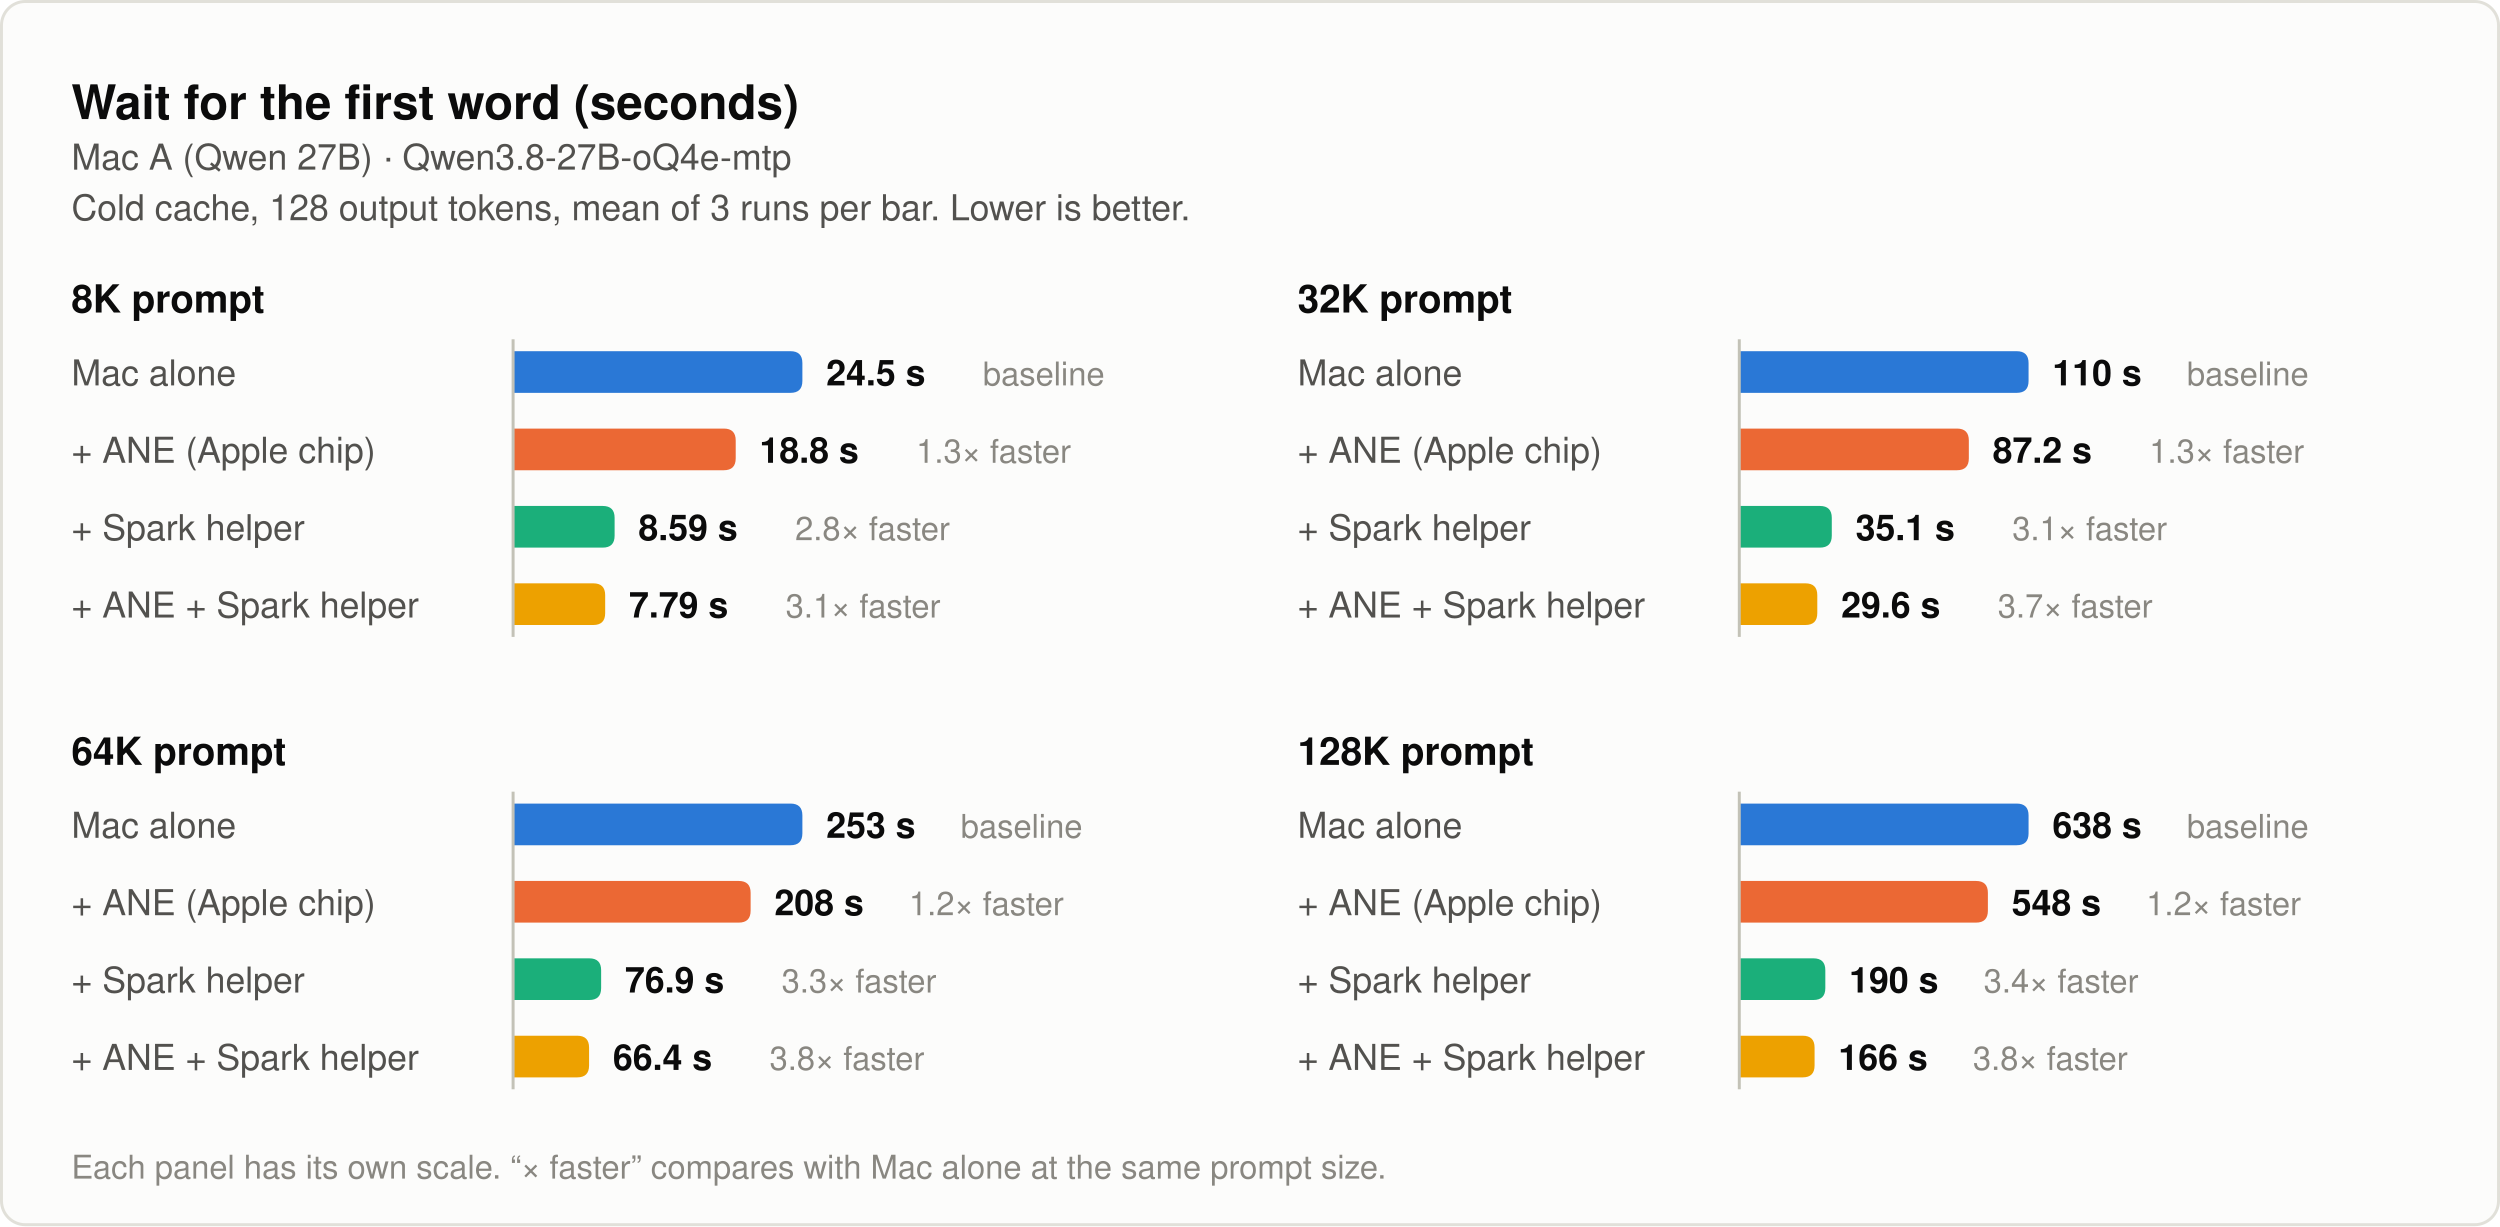
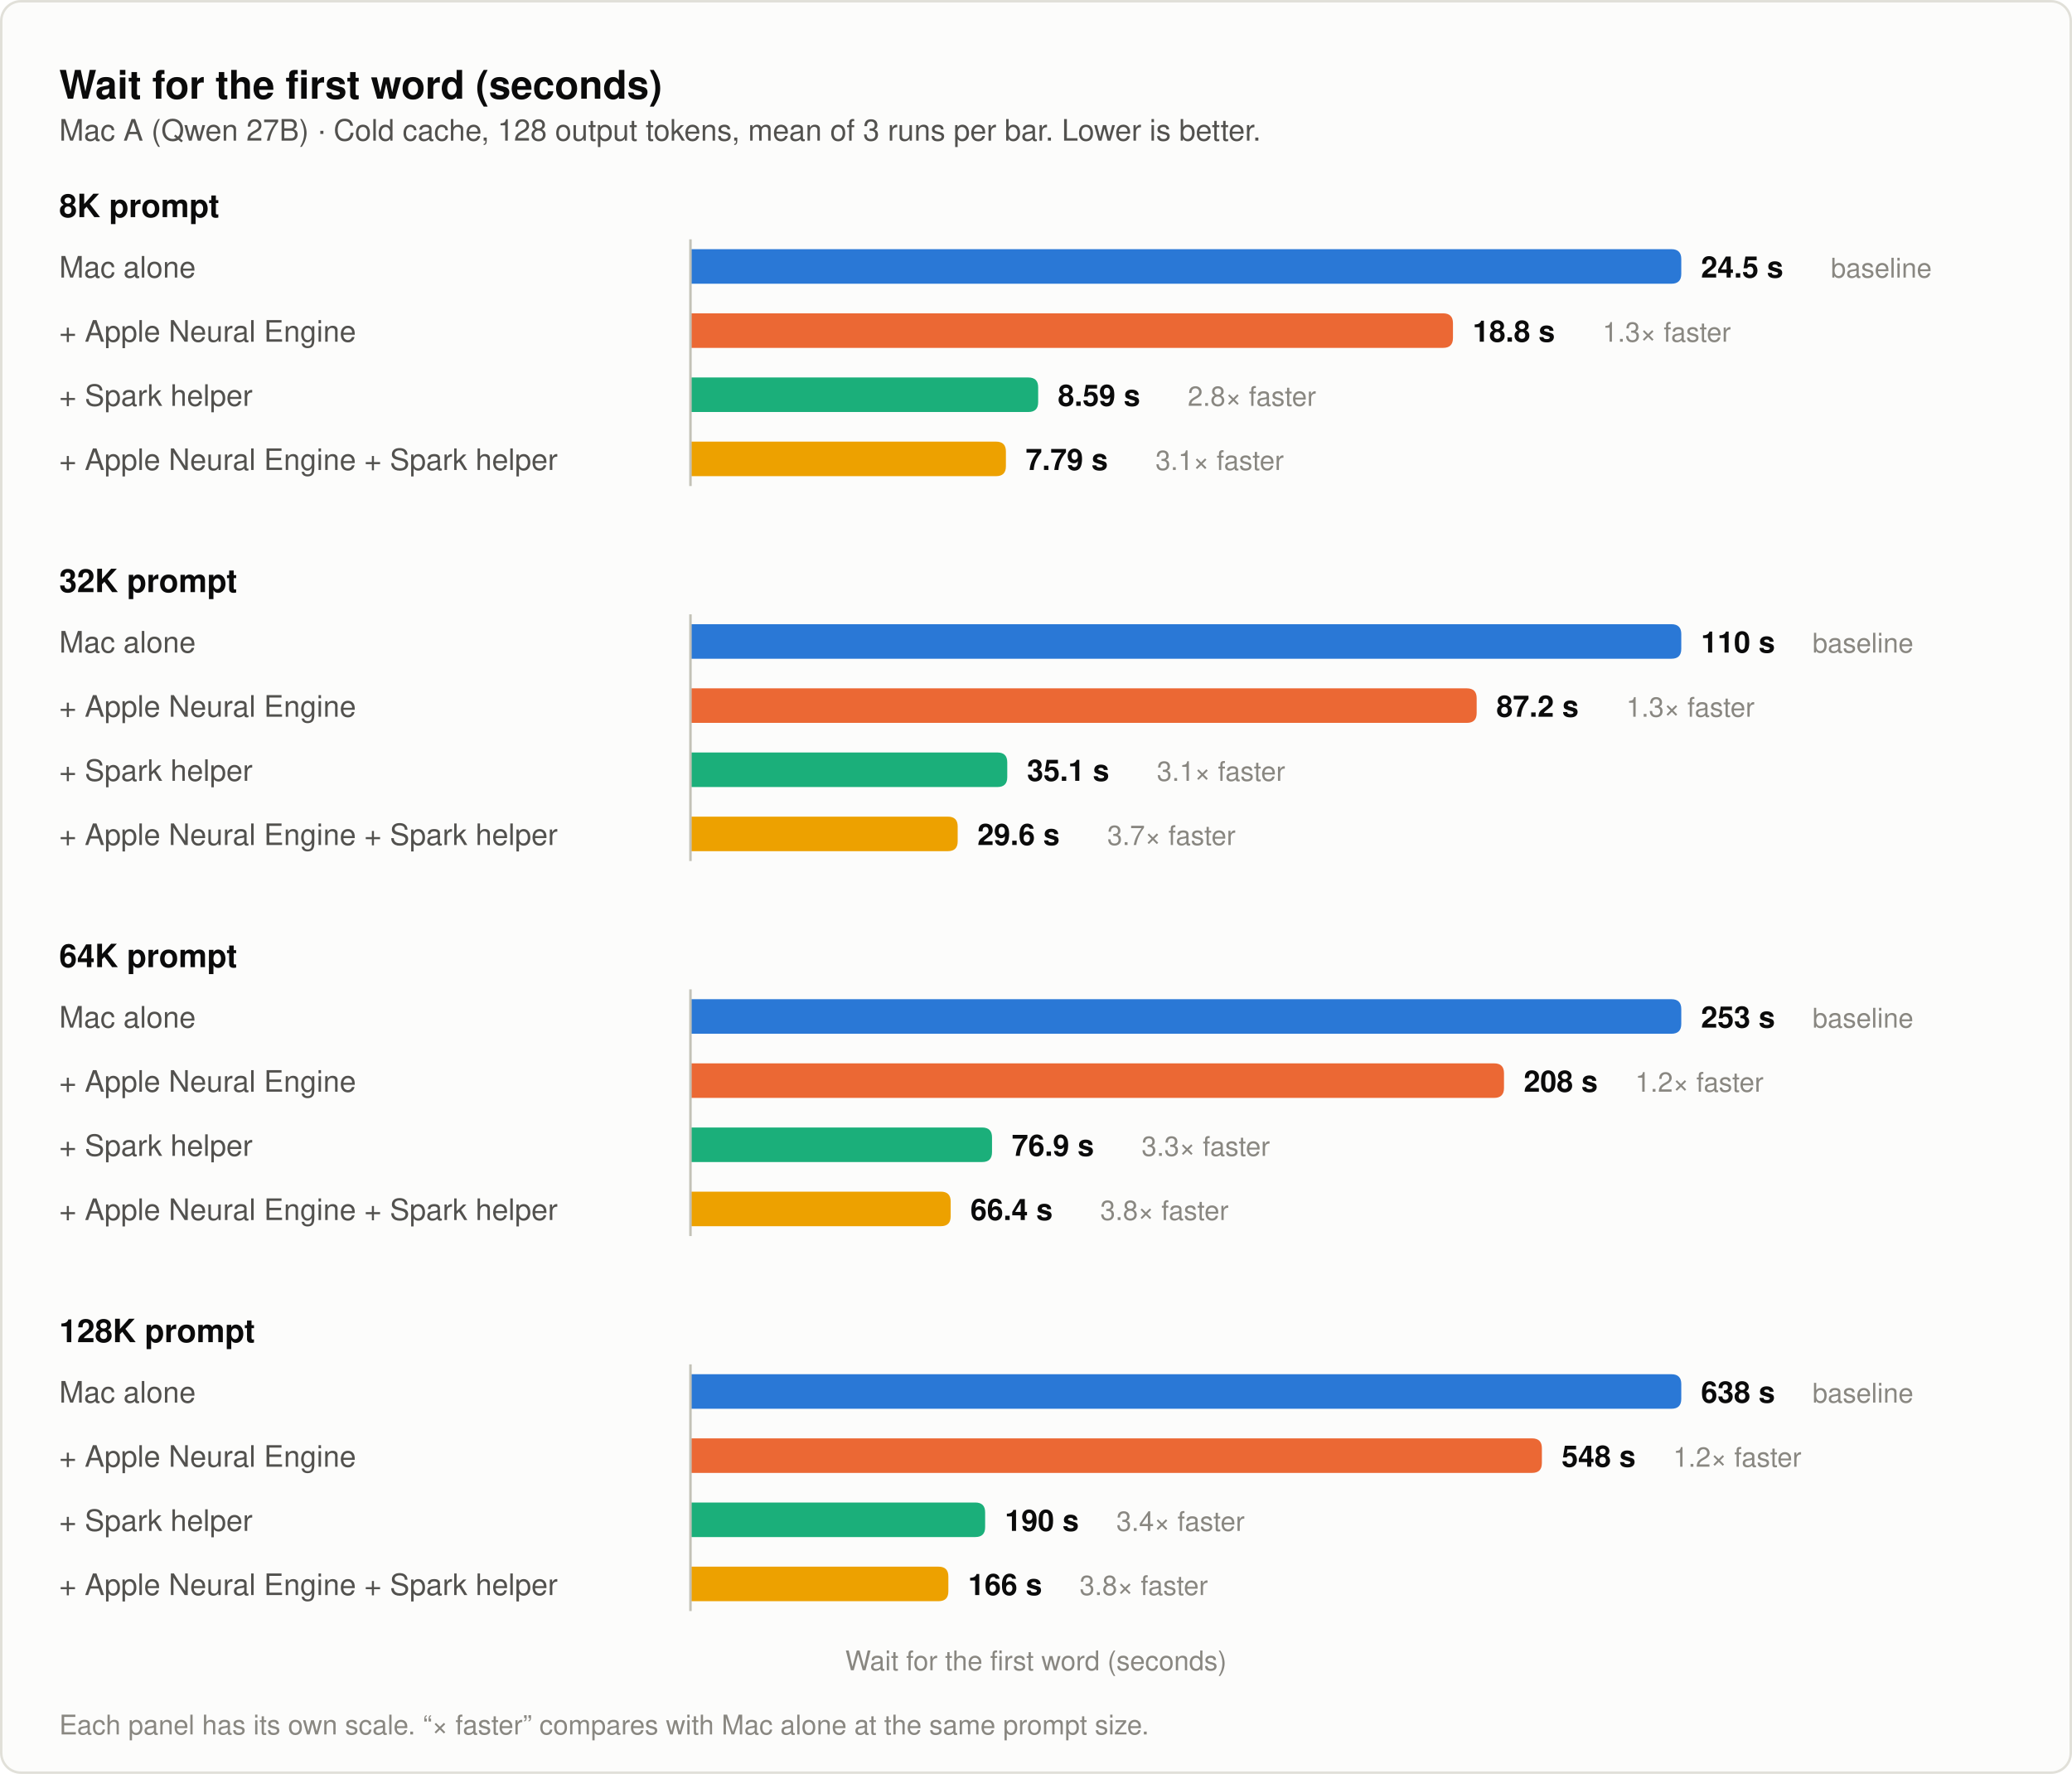
- <svg xmlns="http://www.w3.org/2000/svg" width="840" height="412" viewBox="0 0 840 412" role="img" aria-label="Wait for the first word (seconds) Mac A (Qwen 27B) · Qwen3.8-27B-oQ4e-mtp Cold cache, 128 output tokens, mean of 3 runs per bar. Lower is better." font-family="system-ui, -apple-system, 'Segoe UI', Helvetica, Arial, sans-serif">
-   <rect x="0.5" y="0.5" width="839" height="411" fill="#fcfcfb" rx="8" stroke="#e1e0d9" stroke-width="1" />
+ <svg xmlns="http://www.w3.org/2000/svg" width="840" height="719" viewBox="0 0 840 719" role="img" aria-label="Wait for the first word (seconds) Mac A (Qwen 27B) · Cold cache, 128 output tokens, mean of 3 runs per bar. Lower is better." font-family="system-ui, -apple-system, 'Segoe UI', Helvetica, Arial, sans-serif">
+   <rect x="0.5" y="0.5" width="839" height="718" fill="#fcfcfb" rx="8" stroke="#e1e0d9" stroke-width="1" />
  <text x="24" y="40" font-size="16" fill="#0b0b0b" font-weight="600">Wait for the first word (seconds)</text>
-   <text x="24" y="57" font-size="12" fill="#52514e">Mac A (Qwen 27B) · Qwen3.8-27B-oQ4e-mtp</text>
-   <text x="24" y="74" font-size="12" fill="#52514e">Cold cache, 128 output tokens, mean of 3 runs per bar. Lower is better.</text>
-   <text x="24" y="105" font-size="13" fill="#0b0b0b" font-weight="600">8K prompt</text>
-   <text x="24" y="129.5" font-size="12" fill="#52514e">Mac alone</text>
-   <path d="M172.4,118 H265.6 Q269.6,118 269.6,122 V128 Q269.6,132 265.6,132 H172.4 Z" fill="#2a78d6" />
-   <text x="277.6" y="129.5" font-size="12" fill="#0b0b0b" font-weight="600">24.5 s</text>
-   <text x="330.24" y="129.5" font-size="11" fill="#898781">baseline</text>
-   <text x="24" y="155.5" font-size="12" fill="#52514e">+ ANE (Apple chip)</text>
-   <path d="M172.4,144 H243.2 Q247.2,144 247.2,148 V154 Q247.2,158 243.2,158 H172.4 Z" fill="#eb6834" />
-   <text x="255.2" y="155.5" font-size="12" fill="#0b0b0b" font-weight="600">18.8 s</text>
-   <text x="307.84" y="155.5" font-size="11" fill="#898781">1.3× faster</text>
-   <text x="24" y="181.5" font-size="12" fill="#52514e">+ Spark helper</text>
-   <path d="M172.4,170 H202.51 Q206.51,170 206.51,174 V180 Q206.51,184 202.51,184 H172.4 Z" fill="#1baf7a" />
-   <text x="214.51" y="181.5" font-size="12" fill="#0b0b0b" font-weight="600">8.59 s</text>
-   <text x="267.15" y="181.5" font-size="11" fill="#898781">2.8× faster</text>
-   <text x="24" y="207.5" font-size="12" fill="#52514e">+ ANE + Spark helper</text>
-   <path d="M172.4,196 H199.34 Q203.34,196 203.34,200 V206 Q203.34,210 199.34,210 H172.4 Z" fill="#eda100" />
-   <text x="211.34" y="207.5" font-size="12" fill="#0b0b0b" font-weight="600">7.79 s</text>
-   <text x="263.98" y="207.5" font-size="11" fill="#898781">3.1× faster</text>
-   <line x1="172.4" y1="114" x2="172.4" y2="214" stroke="#c3c2b7" stroke-width="1" />
-   <text x="436" y="105" font-size="13" fill="#0b0b0b" font-weight="600">32K prompt</text>
-   <text x="436" y="129.5" font-size="12" fill="#52514e">Mac alone</text>
-   <path d="M584.4,118 H677.6 Q681.6,118 681.6,122 V128 Q681.6,132 677.6,132 H584.4 Z" fill="#2a78d6" />
-   <text x="689.6" y="129.5" font-size="12" fill="#0b0b0b" font-weight="600">110 s</text>
-   <text x="734.8" y="129.5" font-size="11" fill="#898781">baseline</text>
-   <text x="436" y="155.5" font-size="12" fill="#52514e">+ ANE (Apple chip)</text>
-   <path d="M584.4,144 H657.53 Q661.53,144 661.53,148 V154 Q661.53,158 657.53,158 H584.4 Z" fill="#eb6834" />
-   <text x="669.53" y="155.5" font-size="12" fill="#0b0b0b" font-weight="600">87.2 s</text>
-   <text x="722.17" y="155.5" font-size="11" fill="#898781">1.3× faster</text>
-   <text x="436" y="181.5" font-size="12" fill="#52514e">+ Spark helper</text>
-   <path d="M584.4,170 H611.48 Q615.48,170 615.48,174 V180 Q615.48,184 611.48,184 H584.4 Z" fill="#1baf7a" />
-   <text x="623.48" y="181.5" font-size="12" fill="#0b0b0b" font-weight="600">35.1 s</text>
-   <text x="676.12" y="181.5" font-size="11" fill="#898781">3.1× faster</text>
-   <text x="436" y="207.5" font-size="12" fill="#52514e">+ ANE + Spark helper</text>
-   <path d="M584.4,196 H606.61 Q610.61,196 610.61,200 V206 Q610.61,210 606.61,210 H584.4 Z" fill="#eda100" />
-   <text x="618.61" y="207.5" font-size="12" fill="#0b0b0b" font-weight="600">29.6 s</text>
-   <text x="671.25" y="207.5" font-size="11" fill="#898781">3.7× faster</text>
-   <line x1="584.4" y1="114" x2="584.4" y2="214" stroke="#c3c2b7" stroke-width="1" />
-   <text x="24" y="257" font-size="13" fill="#0b0b0b" font-weight="600">64K prompt</text>
-   <text x="24" y="281.5" font-size="12" fill="#52514e">Mac alone</text>
-   <path d="M172.4,270 H265.6 Q269.6,270 269.6,274 V280 Q269.6,284 265.6,284 H172.4 Z" fill="#2a78d6" />
-   <text x="277.6" y="281.5" font-size="12" fill="#0b0b0b" font-weight="600">253 s</text>
-   <text x="322.8" y="281.5" font-size="11" fill="#898781">baseline</text>
-   <text x="24" y="307.5" font-size="12" fill="#52514e">+ ANE (Apple chip)</text>
-   <path d="M172.4,296 H248.21 Q252.21,296 252.21,300 V306 Q252.21,310 248.21,310 H172.4 Z" fill="#eb6834" />
-   <text x="260.21" y="307.5" font-size="12" fill="#0b0b0b" font-weight="600">208 s</text>
-   <text x="305.41" y="307.5" font-size="11" fill="#898781">1.2× faster</text>
-   <text x="24" y="333.5" font-size="12" fill="#52514e">+ Spark helper</text>
-   <path d="M172.4,322 H197.98 Q201.98,322 201.98,326 V332 Q201.98,336 197.98,336 H172.4 Z" fill="#1baf7a" />
-   <text x="209.98" y="333.5" font-size="12" fill="#0b0b0b" font-weight="600">76.9 s</text>
-   <text x="262.62" y="333.5" font-size="11" fill="#898781">3.3× faster</text>
-   <text x="24" y="359.5" font-size="12" fill="#52514e">+ ANE + Spark helper</text>
-   <path d="M172.4,348 H193.93 Q197.93,348 197.93,352 V358 Q197.93,362 193.93,362 H172.4 Z" fill="#eda100" />
-   <text x="205.93" y="359.5" font-size="12" fill="#0b0b0b" font-weight="600">66.4 s</text>
-   <text x="258.57" y="359.5" font-size="11" fill="#898781">3.8× faster</text>
-   <line x1="172.4" y1="266" x2="172.4" y2="366" stroke="#c3c2b7" stroke-width="1" />
-   <text x="436" y="257" font-size="13" fill="#0b0b0b" font-weight="600">128K prompt</text>
-   <text x="436" y="281.5" font-size="12" fill="#52514e">Mac alone</text>
-   <path d="M584.4,270 H677.6 Q681.6,270 681.6,274 V280 Q681.6,284 677.6,284 H584.4 Z" fill="#2a78d6" />
-   <text x="689.6" y="281.5" font-size="12" fill="#0b0b0b" font-weight="600">638 s</text>
-   <text x="734.8" y="281.5" font-size="11" fill="#898781">baseline</text>
-   <text x="436" y="307.5" font-size="12" fill="#52514e">+ ANE (Apple chip)</text>
-   <path d="M584.4,296 H663.93 Q667.93,296 667.93,300 V306 Q667.93,310 663.93,310 H584.4 Z" fill="#eb6834" />
-   <text x="675.93" y="307.5" font-size="12" fill="#0b0b0b" font-weight="600">548 s</text>
-   <text x="721.13" y="307.5" font-size="11" fill="#898781">1.2× faster</text>
-   <text x="436" y="333.5" font-size="12" fill="#52514e">+ Spark helper</text>
-   <path d="M584.4,322 H609.31 Q613.31,322 613.31,326 V332 Q613.31,336 609.31,336 H584.4 Z" fill="#1baf7a" />
-   <text x="621.31" y="333.5" font-size="12" fill="#0b0b0b" font-weight="600">190 s</text>
-   <text x="666.51" y="333.5" font-size="11" fill="#898781">3.4× faster</text>
-   <text x="436" y="359.5" font-size="12" fill="#52514e">+ ANE + Spark helper</text>
-   <path d="M584.4,348 H605.7 Q609.7,348 609.7,352 V358 Q609.7,362 605.7,362 H584.4 Z" fill="#eda100" />
-   <text x="617.7" y="359.5" font-size="12" fill="#0b0b0b" font-weight="600">166 s</text>
-   <text x="662.9" y="359.5" font-size="11" fill="#898781">3.8× faster</text>
-   <line x1="584.4" y1="266" x2="584.4" y2="366" stroke="#c3c2b7" stroke-width="1" />
-   <text x="24" y="396" font-size="11" fill="#898781">Each panel has its own scale. “× faster” compares with Mac alone at the same prompt size.</text>
+   <text x="24" y="57" font-size="12" fill="#52514e">Mac A (Qwen 27B) · Cold cache, 128 output tokens, mean of 3 runs per bar. Lower is better.</text>
+   <text x="24" y="88" font-size="13" fill="#0b0b0b" font-weight="600">8K prompt</text>
+   <text x="24" y="112.5" font-size="12" fill="#52514e">Mac alone</text>
+   <path d="M279.92,101 H677.6 Q681.6,101 681.6,105 V111 Q681.6,115 677.6,115 H279.92 Z" fill="#2a78d6" />
+   <text x="689.6" y="112.5" font-size="12" fill="#0b0b0b" font-weight="600">24.5 s</text>
+   <text x="742.24" y="112.5" font-size="11" fill="#898781">baseline</text>
+   <text x="24" y="138.5" font-size="12" fill="#52514e">+ Apple Neural Engine</text>
+   <path d="M279.92,127 H585.04 Q589.04,127 589.04,131 V137 Q589.04,141 585.04,141 H279.92 Z" fill="#eb6834" />
+   <text x="597.04" y="138.5" font-size="12" fill="#0b0b0b" font-weight="600">18.8 s</text>
+   <text x="649.68" y="138.5" font-size="11" fill="#898781">1.3× faster</text>
+   <text x="24" y="164.5" font-size="12" fill="#52514e">+ Spark helper</text>
+   <path d="M279.92,153 H416.88 Q420.88,153 420.88,157 V163 Q420.88,167 416.88,167 H279.92 Z" fill="#1baf7a" />
+   <text x="428.88" y="164.5" font-size="12" fill="#0b0b0b" font-weight="600">8.59 s</text>
+   <text x="481.52" y="164.5" font-size="11" fill="#898781">2.8× faster</text>
+   <text x="24" y="190.5" font-size="12" fill="#52514e">+ Apple Neural Engine + Spark helper</text>
+   <path d="M279.92,179 H403.8 Q407.8,179 407.8,183 V189 Q407.8,193 403.8,193 H279.92 Z" fill="#eda100" />
+   <text x="415.8" y="190.5" font-size="12" fill="#0b0b0b" font-weight="600">7.79 s</text>
+   <text x="468.44" y="190.5" font-size="11" fill="#898781">3.1× faster</text>
+   <line x1="279.92" y1="97" x2="279.92" y2="197" stroke="#c3c2b7" stroke-width="1" />
+   <text x="24" y="240" font-size="13" fill="#0b0b0b" font-weight="600">32K prompt</text>
+   <text x="24" y="264.5" font-size="12" fill="#52514e">Mac alone</text>
+   <path d="M279.92,253 H677.6 Q681.6,253 681.6,257 V263 Q681.6,267 677.6,267 H279.92 Z" fill="#2a78d6" />
+   <text x="689.6" y="264.5" font-size="12" fill="#0b0b0b" font-weight="600">110 s</text>
+   <text x="734.8" y="264.5" font-size="11" fill="#898781">baseline</text>
+   <text x="24" y="290.5" font-size="12" fill="#52514e">+ Apple Neural Engine</text>
+   <path d="M279.92,279 H594.65 Q598.65,279 598.65,283 V289 Q598.65,293 594.65,293 H279.92 Z" fill="#eb6834" />
+   <text x="606.65" y="290.5" font-size="12" fill="#0b0b0b" font-weight="600">87.2 s</text>
+   <text x="659.29" y="290.5" font-size="11" fill="#898781">1.3× faster</text>
+   <text x="24" y="316.5" font-size="12" fill="#52514e">+ Spark helper</text>
+   <path d="M279.92,305 H404.35 Q408.35,305 408.35,309 V315 Q408.35,319 404.35,319 H279.92 Z" fill="#1baf7a" />
+   <text x="416.35" y="316.5" font-size="12" fill="#0b0b0b" font-weight="600">35.1 s</text>
+   <text x="468.99" y="316.5" font-size="11" fill="#898781">3.1× faster</text>
+   <text x="24" y="342.5" font-size="12" fill="#52514e">+ Apple Neural Engine + Spark helper</text>
+   <path d="M279.92,331 H384.25 Q388.25,331 388.25,335 V341 Q388.25,345 384.25,345 H279.92 Z" fill="#eda100" />
+   <text x="396.25" y="342.5" font-size="12" fill="#0b0b0b" font-weight="600">29.6 s</text>
+   <text x="448.89" y="342.5" font-size="11" fill="#898781">3.7× faster</text>
+   <line x1="279.92" y1="249" x2="279.92" y2="349" stroke="#c3c2b7" stroke-width="1" />
+   <text x="24" y="392" font-size="13" fill="#0b0b0b" font-weight="600">64K prompt</text>
+   <text x="24" y="416.5" font-size="12" fill="#52514e">Mac alone</text>
+   <path d="M279.92,405 H677.6 Q681.6,405 681.6,409 V415 Q681.6,419 677.6,419 H279.92 Z" fill="#2a78d6" />
+   <text x="689.6" y="416.5" font-size="12" fill="#0b0b0b" font-weight="600">253 s</text>
+   <text x="734.8" y="416.5" font-size="11" fill="#898781">baseline</text>
+   <text x="24" y="442.5" font-size="12" fill="#52514e">+ Apple Neural Engine</text>
+   <path d="M279.92,431 H605.73 Q609.73,431 609.73,435 V441 Q609.73,445 605.73,445 H279.92 Z" fill="#eb6834" />
+   <text x="617.73" y="442.5" font-size="12" fill="#0b0b0b" font-weight="600">208 s</text>
+   <text x="662.93" y="442.5" font-size="11" fill="#898781">1.2× faster</text>
+   <text x="24" y="468.5" font-size="12" fill="#52514e">+ Spark helper</text>
+   <path d="M279.92,457 H398.17 Q402.17,457 402.17,461 V467 Q402.17,471 398.17,471 H279.92 Z" fill="#1baf7a" />
+   <text x="410.17" y="468.5" font-size="12" fill="#0b0b0b" font-weight="600">76.9 s</text>
+   <text x="462.81" y="468.5" font-size="11" fill="#898781">3.3× faster</text>
+   <text x="24" y="494.5" font-size="12" fill="#52514e">+ Apple Neural Engine + Spark helper</text>
+   <path d="M279.92,483 H381.41 Q385.41,483 385.41,487 V493 Q385.41,497 381.41,497 H279.92 Z" fill="#eda100" />
+   <text x="393.41" y="494.5" font-size="12" fill="#0b0b0b" font-weight="600">66.4 s</text>
+   <text x="446.05" y="494.5" font-size="11" fill="#898781">3.8× faster</text>
+   <line x1="279.92" y1="401" x2="279.92" y2="501" stroke="#c3c2b7" stroke-width="1" />
+   <text x="24" y="544" font-size="13" fill="#0b0b0b" font-weight="600">128K prompt</text>
+   <text x="24" y="568.5" font-size="12" fill="#52514e">Mac alone</text>
+   <path d="M279.92,557 H677.6 Q681.6,557 681.6,561 V567 Q681.6,571 677.6,571 H279.92 Z" fill="#2a78d6" />
+   <text x="689.6" y="568.5" font-size="12" fill="#0b0b0b" font-weight="600">638 s</text>
+   <text x="734.8" y="568.5" font-size="11" fill="#898781">baseline</text>
+   <text x="24" y="594.5" font-size="12" fill="#52514e">+ Apple Neural Engine</text>
+   <path d="M279.92,583 H621.09 Q625.09,583 625.09,587 V593 Q625.09,597 621.09,597 H279.92 Z" fill="#eb6834" />
+   <text x="633.09" y="594.5" font-size="12" fill="#0b0b0b" font-weight="600">548 s</text>
+   <text x="678.29" y="594.5" font-size="11" fill="#898781">1.2× faster</text>
+   <text x="24" y="620.5" font-size="12" fill="#52514e">+ Spark helper</text>
+   <path d="M279.92,609 H395.38 Q399.38,609 399.38,613 V619 Q399.38,623 395.38,623 H279.92 Z" fill="#1baf7a" />
+   <text x="407.38" y="620.5" font-size="12" fill="#0b0b0b" font-weight="600">190 s</text>
+   <text x="452.58" y="620.5" font-size="11" fill="#898781">3.4× faster</text>
+   <text x="24" y="646.5" font-size="12" fill="#52514e">+ Apple Neural Engine + Spark helper</text>
+   <path d="M279.92,635 H380.47 Q384.47,635 384.47,639 V645 Q384.47,649 380.47,649 H279.92 Z" fill="#eda100" />
+   <text x="392.47" y="646.5" font-size="12" fill="#0b0b0b" font-weight="600">166 s</text>
+   <text x="437.67" y="646.5" font-size="11" fill="#898781">3.8× faster</text>
+   <line x1="279.92" y1="553" x2="279.92" y2="653" stroke="#c3c2b7" stroke-width="1" />
+   <text x="420" y="677" font-size="11" fill="#898781" text-anchor="middle">Wait for the first word (seconds)</text>
+   <text x="24" y="703" font-size="11" fill="#898781">Each panel has its own scale. “× faster” compares with Mac alone at the same prompt size.</text>
</svg>
